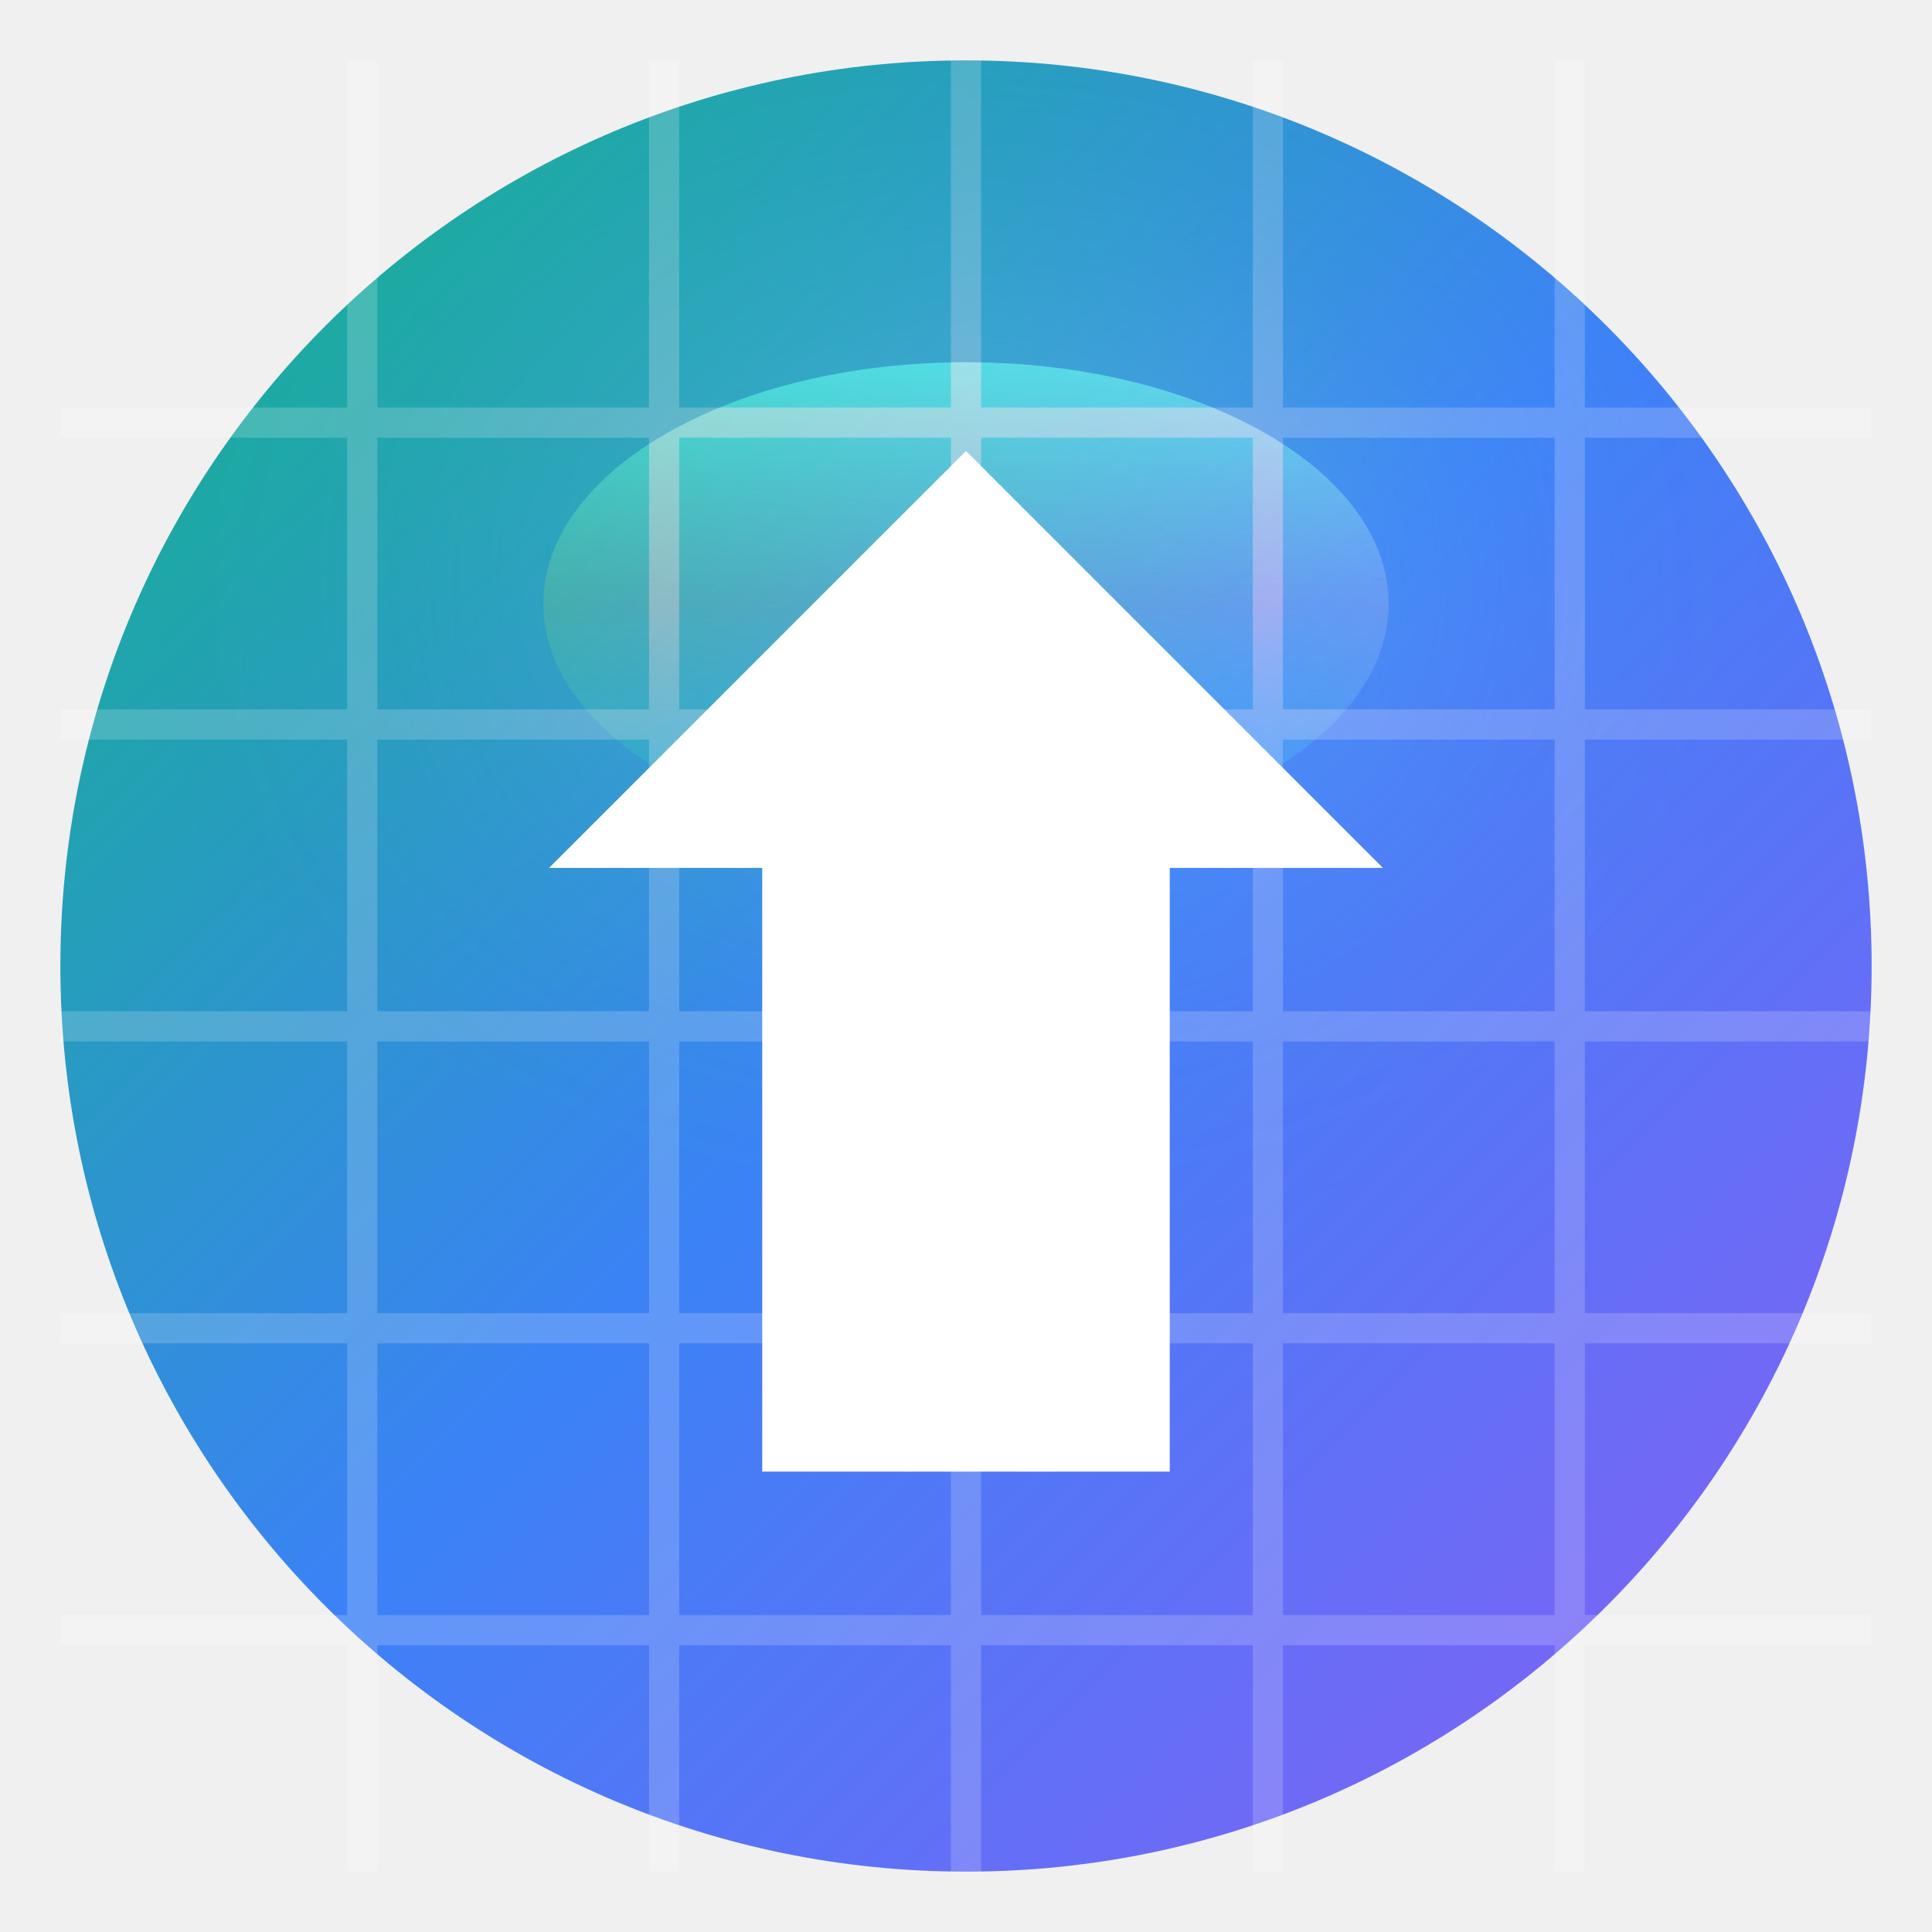
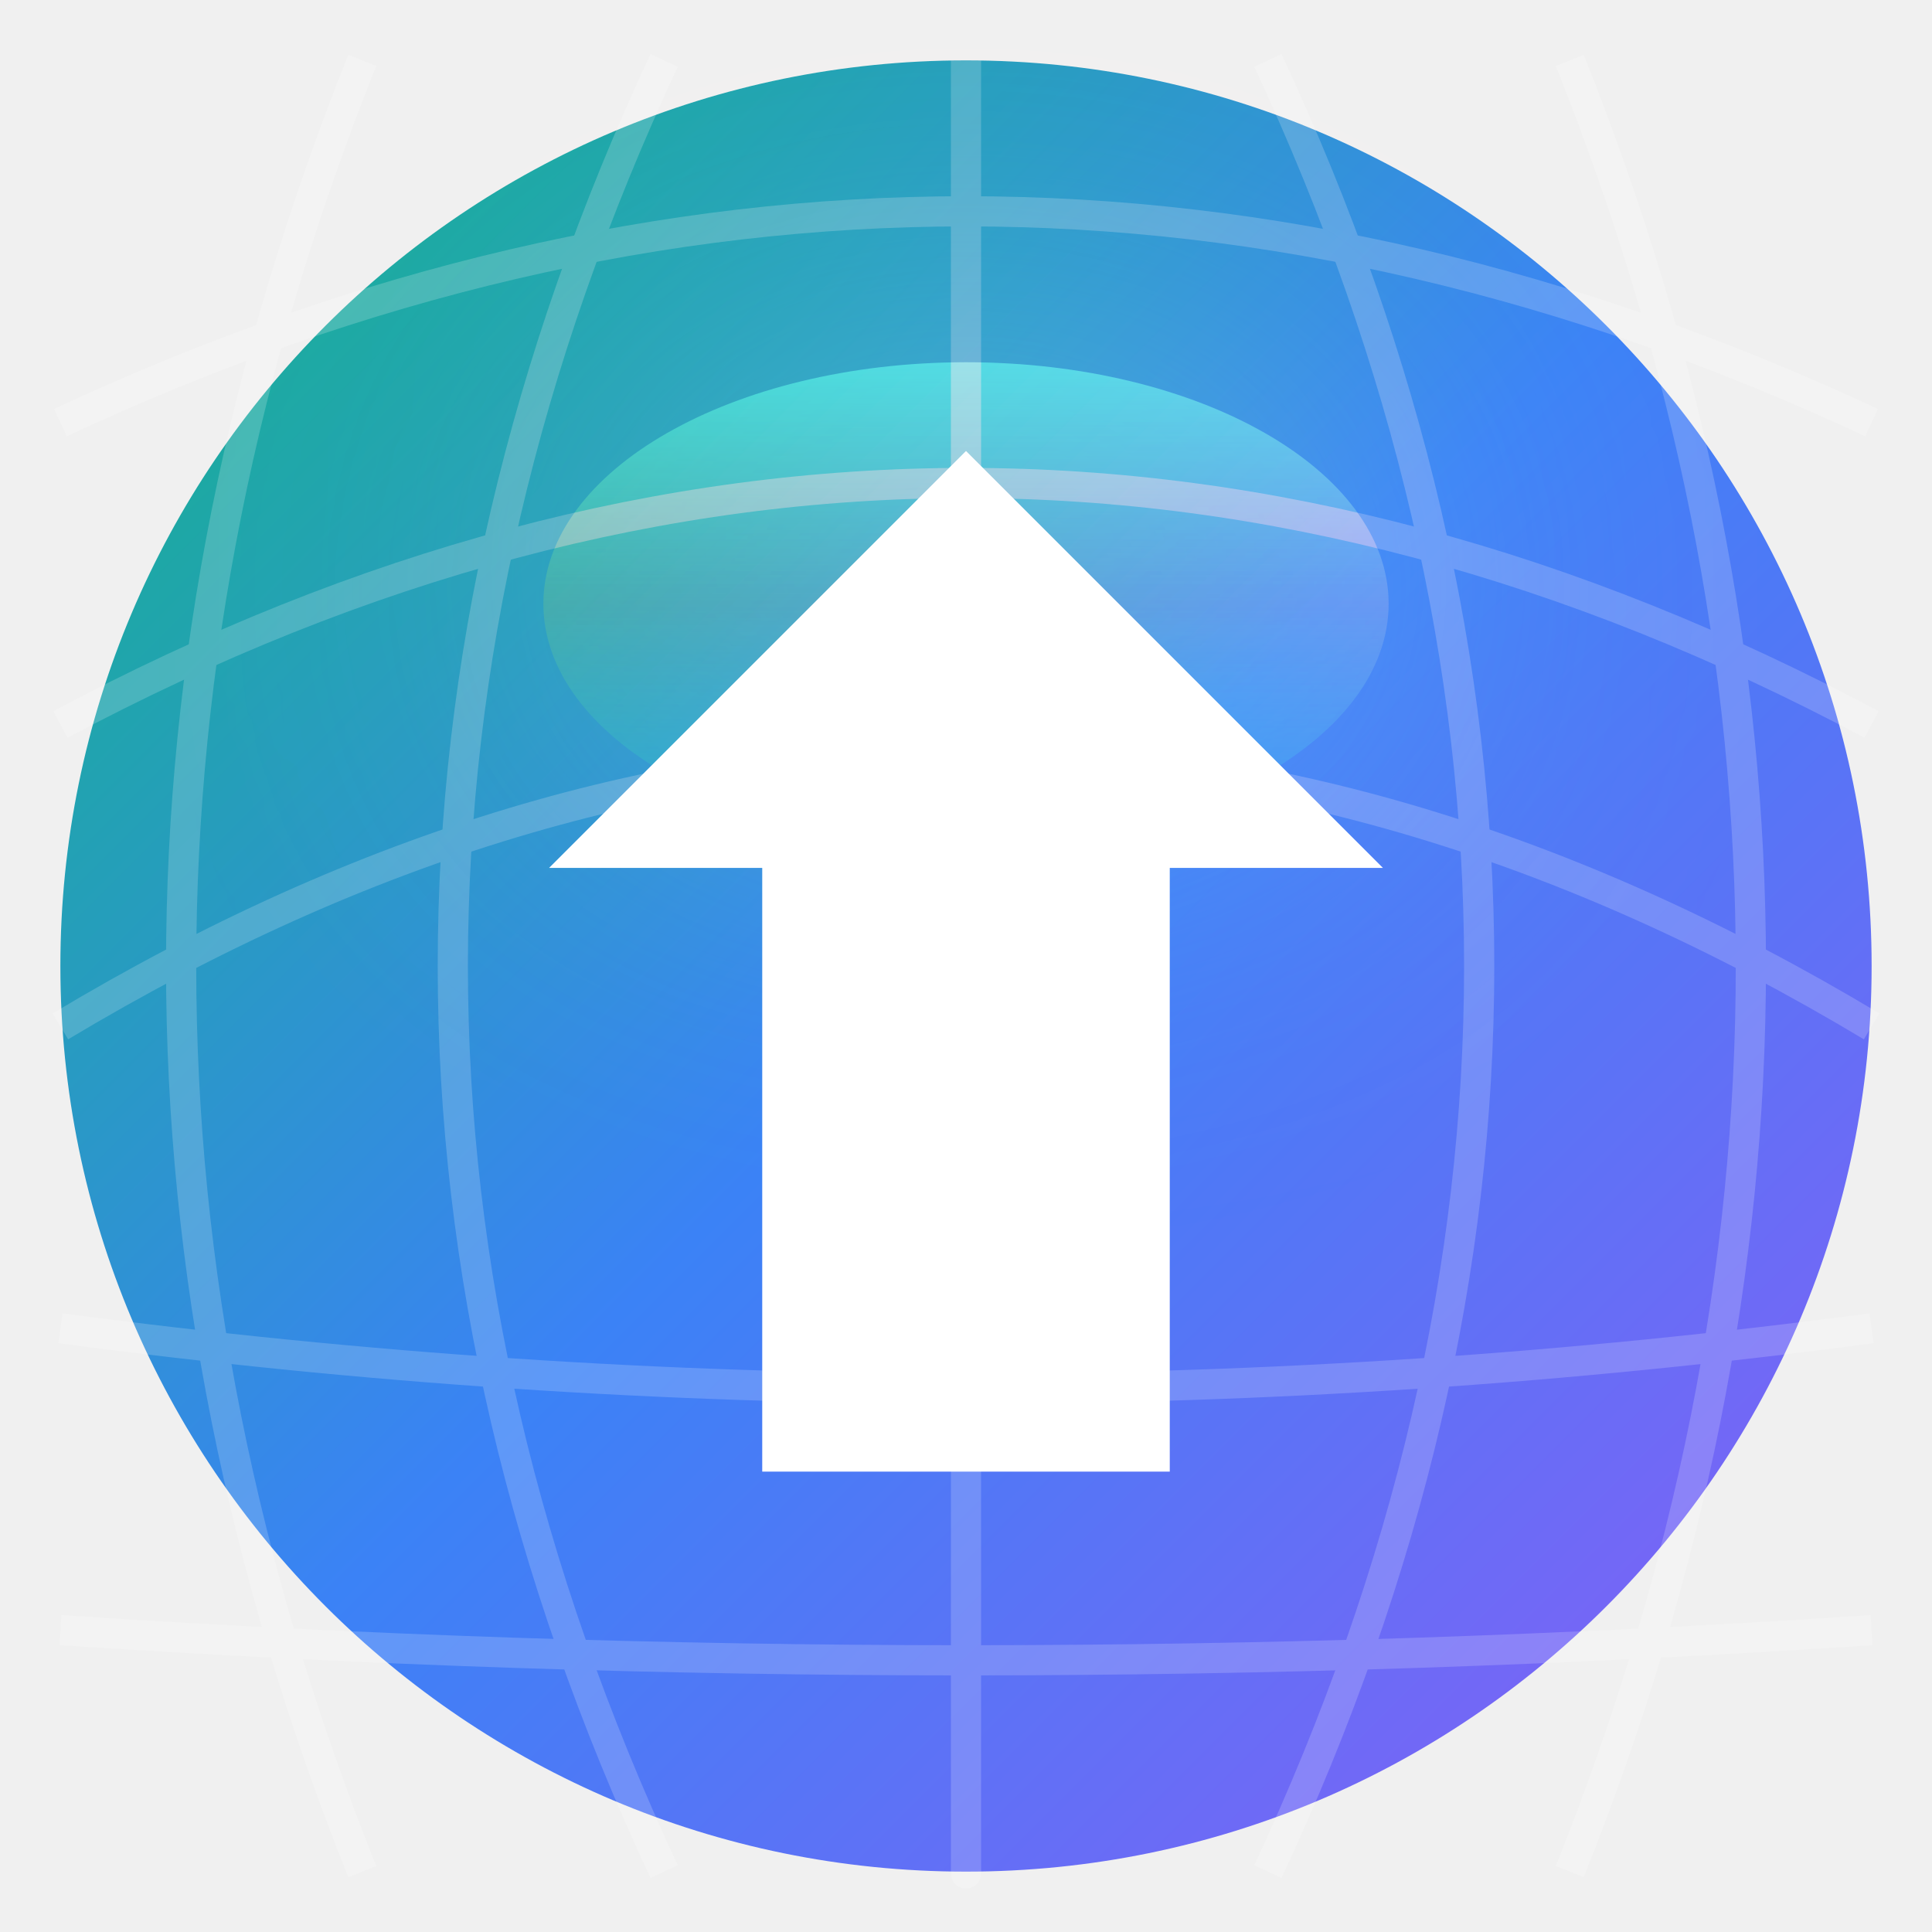
<svg xmlns="http://www.w3.org/2000/svg" viewBox="0 0 64 64">
  <defs>
    <linearGradient id="bgGradient" x1="0%" y1="0%" x2="100%" y2="100%">
      <stop offset="0%" style="stop-color:#10b981" />
      <stop offset="50%" style="stop-color:#3b82f6" />
      <stop offset="100%" style="stop-color:#8b5cf6" />
    </linearGradient>
  </defs>
  <circle cx="32" cy="32" r="30" fill="url(#bgGradient)" />
  <g opacity="0.18">
-     <line x1="12" y1="2" x2="12" y2="62" stroke="#fff" stroke-width="1" />
-     <line x1="22" y1="2" x2="22" y2="62" stroke="#fff" stroke-width="1" />
-     <line x1="32" y1="2" x2="32" y2="62" stroke="#fff" stroke-width="1" />
-     <line x1="42" y1="2" x2="42" y2="62" stroke="#fff" stroke-width="1" />
-     <line x1="52" y1="2" x2="52" y2="62" stroke="#fff" stroke-width="1" />
-     <line x1="2" y1="14" x2="62" y2="14" stroke="#fff" stroke-width="1" />
-     <line x1="2" y1="24" x2="62" y2="24" stroke="#fff" stroke-width="1" />
-     <line x1="2" y1="34" x2="62" y2="34" stroke="#fff" stroke-width="1" />
-     <line x1="2" y1="44" x2="62" y2="44" stroke="#fff" stroke-width="1" />
-     <line x1="2" y1="54" x2="62" y2="54" stroke="#fff" stroke-width="1" />
+     <path d="M12,2 Q0,32 12,62" stroke="#fff" stroke-width="1" fill="none" />
+     <path d="M22,2 Q8,32 22,62" stroke="#fff" stroke-width="1" fill="none" />
+     <path d="M32,2 Q32,64 32,62" stroke="#fff" stroke-width="1" fill="none" />
+     <path d="M42,2 Q56,32 42,62" stroke="#fff" stroke-width="1" fill="none" />
+     <path d="M52,2 Q64,32 52,62" stroke="#fff" stroke-width="1" fill="none" />
+     <path d="M2,14 Q32,0 62,14" stroke="#fff" stroke-width="1" fill="none" />
+     <path d="M2,24 Q32,8 62,24" stroke="#fff" stroke-width="1" fill="none" />
+     <path d="M2,34 Q32,16 62,34" stroke="#fff" stroke-width="1" fill="none" />
+     <path d="M2,44 Q32,48 62,44" stroke="#fff" stroke-width="1" fill="none" />
+     <path d="M2,54 Q32,56 62,54" stroke="#fff" stroke-width="1" fill="none" />
  </g>
  <linearGradient id="arrowTopGlow" x1="32" y1="8" x2="32" y2="48" gradientUnits="userSpaceOnUse">
    <stop offset="0%" stop-color="#fff" stop-opacity="0.95" />
    <stop offset="30%" stop-color="#f59e42" stop-opacity="0.7" />
    <stop offset="60%" stop-color="#10b981" stop-opacity="0.3" />
    <stop offset="100%" stop-color="#3b82f6" stop-opacity="0" />
  </linearGradient>
  <filter id="arrowGlowFilter" x="0" y="0" width="64" height="64" filterUnits="userSpaceOnUse">
    <feGaussianBlur stdDeviation="7" result="blur" />
    <feMerge>
      <feMergeNode in="blur" />
      <feMergeNode in="SourceGraphic" />
    </feMerge>
  </filter>
  <ellipse cx="32" cy="20" rx="14" ry="8" fill="url(#arrowTopGlow)" style="mix-blend-mode:overlay;" filter="url(#arrowGlowFilter)" />
  <path d="M 32 16 L 20 28 L 26 28 L 26 48 L 38 48 L 38 28 L 44 28 Z" fill="#fff" stroke="#fff" stroke-width="1.5" />
</svg>
